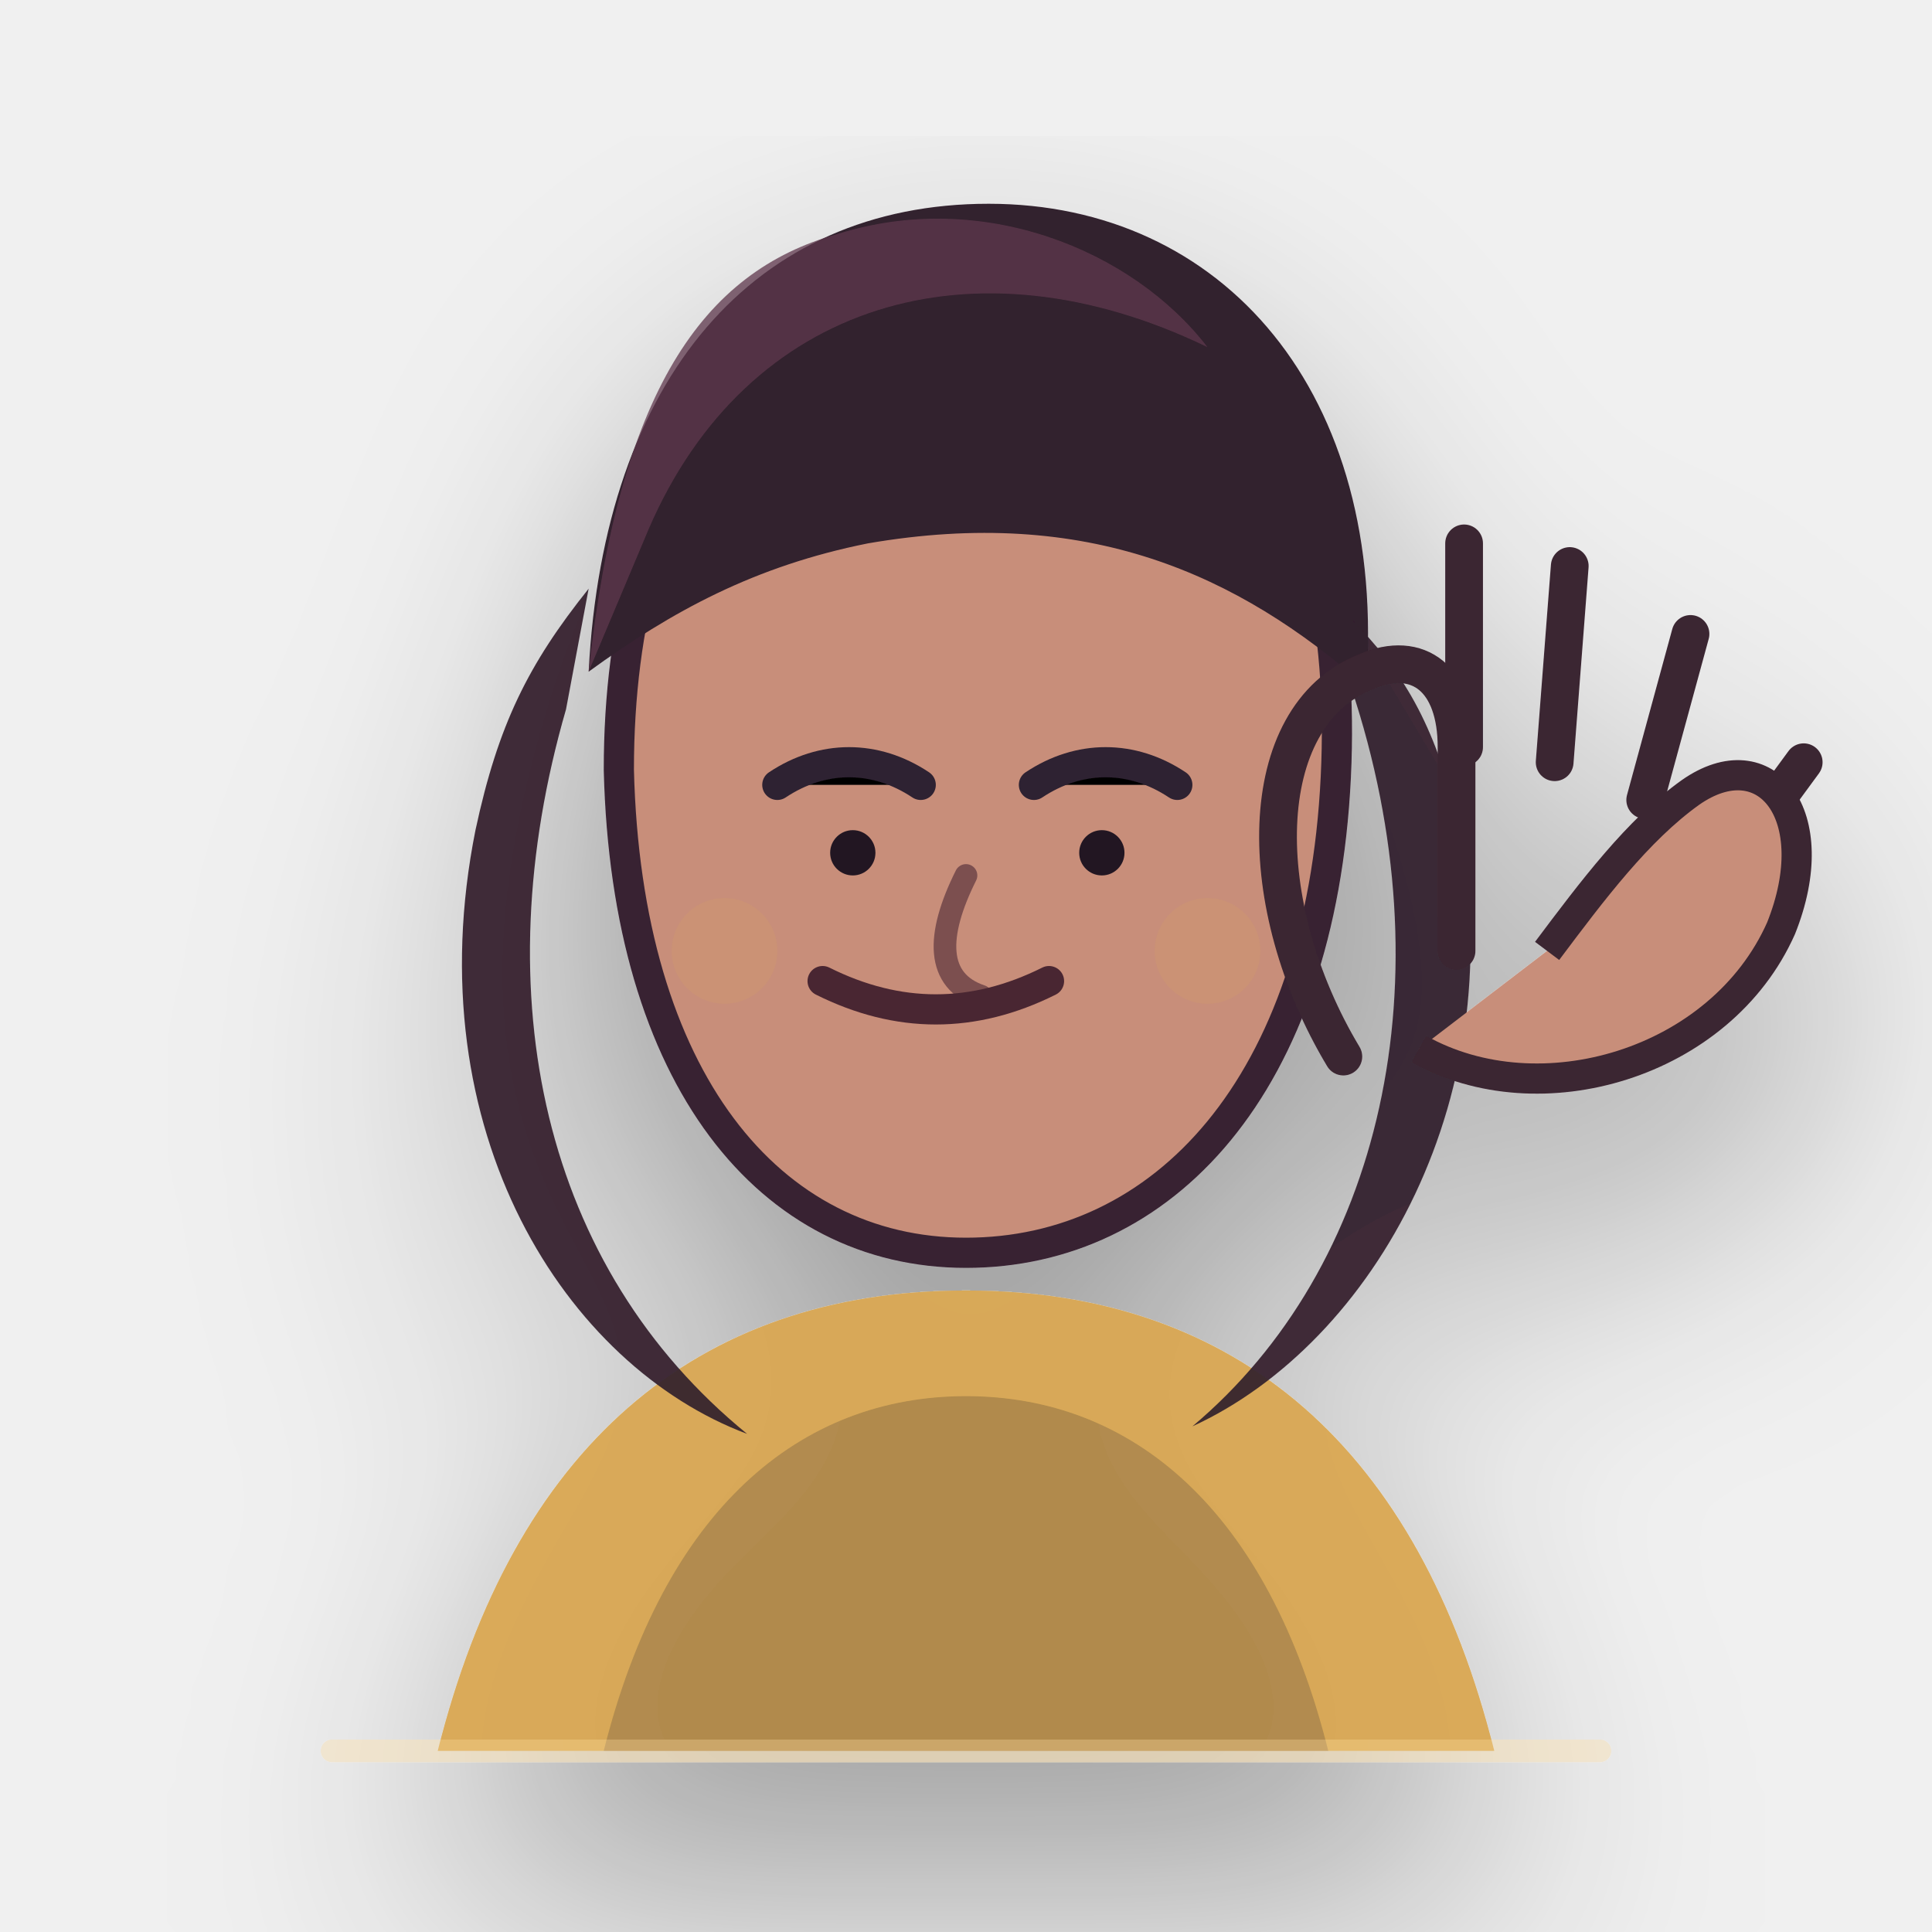
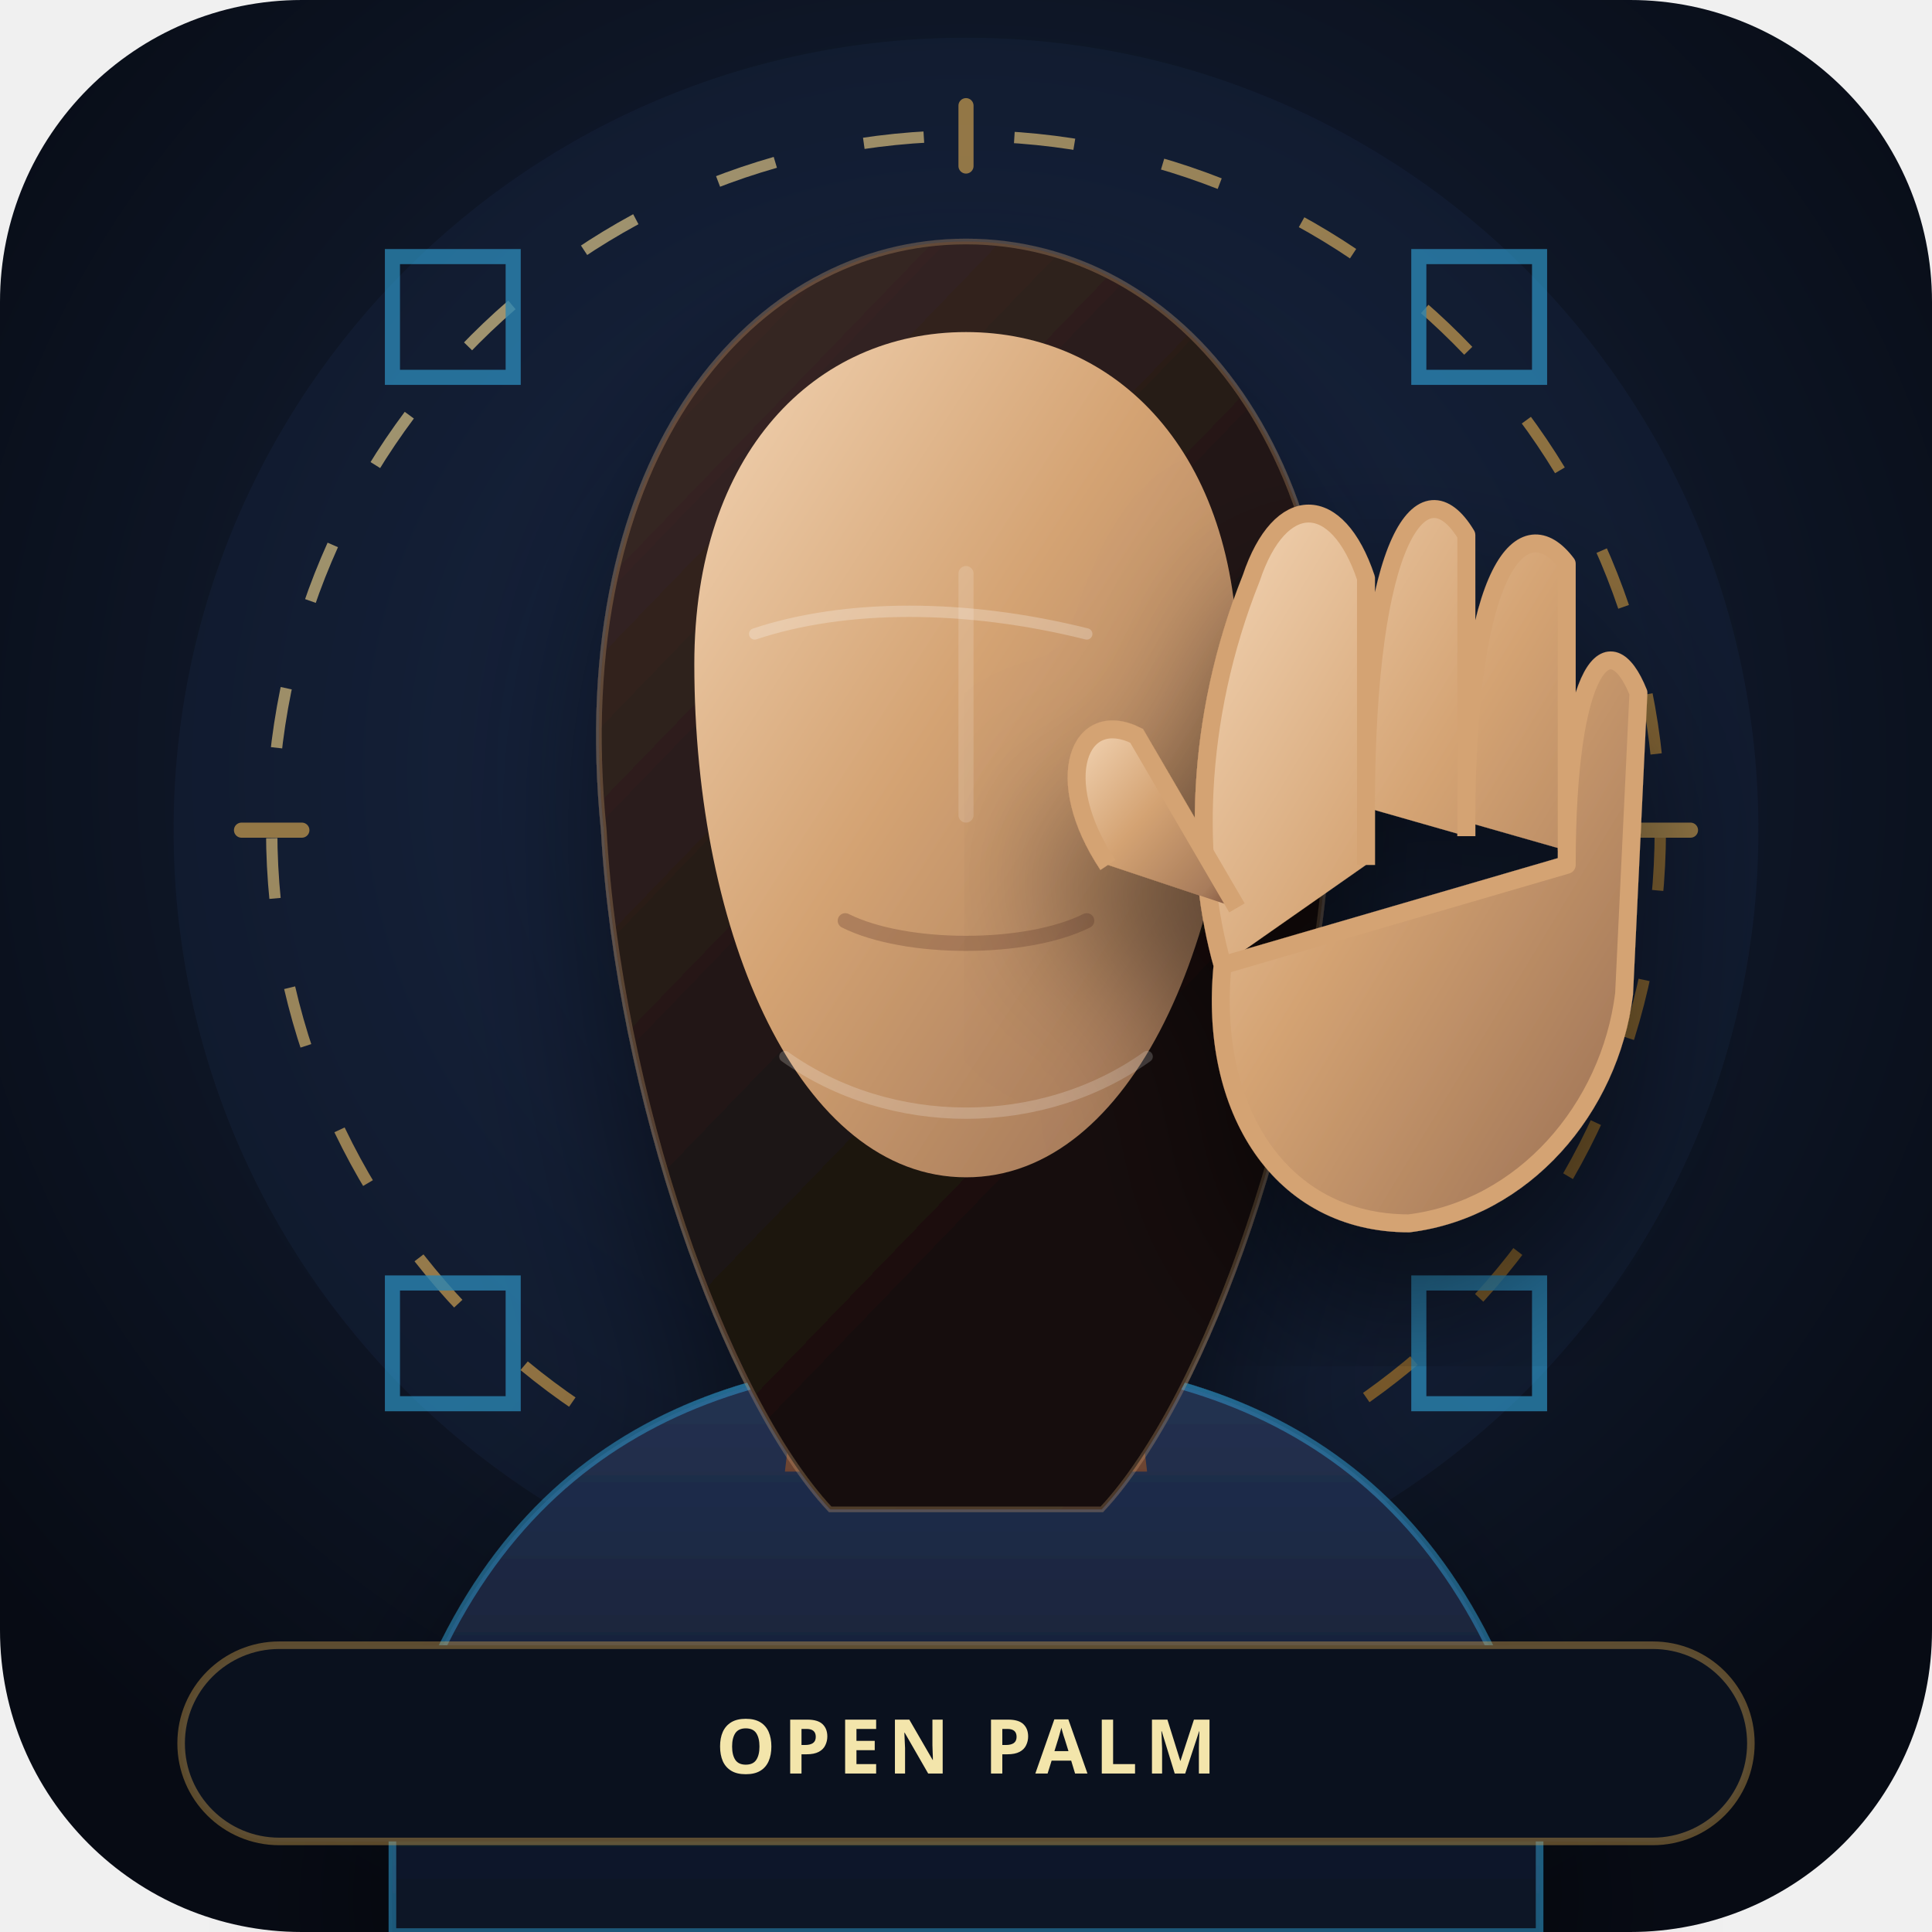
<svg xmlns="http://www.w3.org/2000/svg" width="512" height="512" viewBox="0 0 256 256" role="img" aria-label="female verification pose open-palm">
  <defs>
-     <linearGradient id="g1" x1="36" y1="28" x2="220" y2="232" gradientUnits="userSpaceOnUse">
-       <stop stop-color="#ef5e5e" stop-opacity=".22" />
-       <stop offset=".52" stop-color="#d9a752" stop-opacity=".18" />
-       <stop offset="1" stop-color="#8a6ef2" stop-opacity=".20" />
+     <radialGradient id="bgGrad" cx="50%" cy="40%" r="65%">
+       <stop offset="0%" stop-color="#1A2744" />
+       <stop offset="60%" stop-color="#0E1626" />
+       <stop offset="100%" stop-color="#070B14" />
+     </radialGradient>
+     <linearGradient id="skinLight" x1="0%" y1="0%" x2="100%" y2="100%">
+       <stop offset="0%" stop-color="#F3D5B5" />
+       <stop offset="45%" stop-color="#D4A373" />
+       <stop offset="85%" stop-color="#A87C5B" />
+       <stop offset="100%" stop-color="#7B503B" />
    </linearGradient>
-     <filter id="s" x="-20%" y="-20%" width="140%" height="140%">
-       <feDropShadow dx="0" dy="18" stdDeviation="18" flood-color="#05070d" flood-opacity=".35" />
+     <linearGradient id="skinShadow" x1="0%" y1="0%" x2="0%" y2="100%">
+       <stop offset="0%" stop-color="#C28E63" />
+       <stop offset="100%" stop-color="#6B4331" />
+     </linearGradient>
+     <linearGradient id="hairGrad" x1="20%" y1="0%" x2="80%" y2="100%">
+       <stop offset="0%" stop-color="#3A2925" />
+       <stop offset="50%" stop-color="#1F1513" />
+       <stop offset="100%" stop-color="#110B0A" />
+     </linearGradient>
+     <linearGradient id="clothGrad" x1="0%" y1="0%" x2="0%" y2="100%">
+       <stop offset="0%" stop-color="#243354" />
+       <stop offset="100%" stop-color="#0E1524" />
+     </linearGradient>
+     <linearGradient id="goldGrad" x1="0%" y1="0%" x2="100%" y2="100%">
+       <stop offset="0%" stop-color="#F3E5AB" />
+       <stop offset="50%" stop-color="#D9A752" />
+       <stop offset="100%" stop-color="#996515" />
+     </linearGradient>
+     <filter id="dropShadow" x="-20%" y="-20%" width="140%" height="140%">
+       <feDropShadow dx="0" dy="12" stdDeviation="10" flood-color="#000000" flood-opacity="0.5" />
+     </filter>
+     <filter id="glow" x="-30%" y="-30%" width="160%" height="160%">
+       <feGaussianBlur stdDeviation="6" result="blur" />
+       <feComposite in="SourceGraphic" in2="blur" operator="over" />
    </filter>
  </defs>
-   <g filter="url(#s)">
-     <path d="M58 232 C68 192 92 171 128 171 C164 171 188 192 198 232 Z" fill="#d9a752" opacity=".95" />
-     <path d="M80 232 C88 200 106 185 128 185 C150 185 168 200 176 232" fill="#0d1122" opacity=".20" />
-     <g transform="rotate(0 128 114)">
-       <path d="M82 102 C82 62 101 38 130 38 C161 38 179 62 177 103 C175 144 154 166 128 166 C102 166 83 143 82 102Z" fill="#c88e7a" stroke="#382433" stroke-width="4" />
-       <path d="M78 89 C80 50 100 27 131 27 C162 27 184 52 181 91 C164 76 144 67 115 72 C100 75 89 81 78 89Z" fill="#32202d" />
-       <path d="M86 70 C99 40 129 31 160 46 C150 33 130 25 111 31 C93 36 82 52 78 89" fill="#5e3a4d" opacity=".75" />
-       <path d="M75 94 C64 132 72 168 99 190 C75 181 55 150 63 110 C66 96 70 88 78 78" fill="#32202d" opacity=".92" />
-       <path d="M179 91 C192 130 183 168 158 189 C182 178 201 145 193 108 C190 96 186 89 179 82" fill="#32202d" opacity=".92" />
-       <path d="M103 104 C109 100 116 100 122 104" stroke="#2d2130" stroke-width="4" stroke-linecap="round" />
-       <path d="M137 104 C143 100 150 100 156 104" stroke="#2d2130" stroke-width="4" stroke-linecap="round" />
-       <circle cx="113" cy="113" r="3" fill="#201722" />
-       <circle cx="146" cy="113" r="3" fill="#201722" />
-       <path d="M128 116 C124 124 124 130 130 132" stroke="#7b4f50" stroke-width="3" stroke-linecap="round" fill="none" />
-       <path d="M109 130 C119 135 129 135 139 130" stroke="#4a2630" stroke-width="4" stroke-linecap="round" fill="none" />
-       <circle cx="96" cy="126" r="7" fill="#d9a752" opacity=".16" />
-       <circle cx="160" cy="126" r="7" fill="#d9a752" opacity=".16" />
+   <rect width="256" height="256" rx="40" fill="url(#bgGrad)" />
+   <circle cx="128" cy="110" r="105" fill="#182642" opacity="0.35" />
+   <g opacity="0.65">
+     <circle cx="128" cy="110" r="92" fill="none" stroke="url(#goldGrad)" stroke-width="1.5" stroke-dasharray="8 12" />
+     <path d="M 128 14 L 128 22 M 128 198 L 128 206 M 32 110 L 40 110 M 216 110 L 224 110" stroke="#D9A752" stroke-width="2" stroke-linecap="round" />
+     <rect x="52" y="34" width="16" height="16" fill="none" stroke="#38BDF8" stroke-width="2" stroke-dasharray="16 0" opacity="0.8" />
+     <rect x="188" y="34" width="16" height="16" fill="none" stroke="#38BDF8" stroke-width="2" stroke-dasharray="16 0" opacity="0.8" />
+     <rect x="52" y="170" width="16" height="16" fill="none" stroke="#38BDF8" stroke-width="2" stroke-dasharray="16 0" opacity="0.8" />
+     <rect x="188" y="170" width="16" height="16" fill="none" stroke="#38BDF8" stroke-width="2" stroke-dasharray="16 0" opacity="0.8" />
+   </g>
+   <g filter="url(#dropShadow)">
+     <path d="M 52 236 C 64 192 94 180 128 180 C 162 180 192 192 204 236 L 204 256 L 52 256 Z" fill="url(#clothGrad)" stroke="#38BDF8" stroke-width="1" stroke-opacity="0.4" />
+     <path d="M 110 145 L 146 145 L 152 195 L 104 195 Z" fill="url(#skinShadow)" />
+     <g transform="rotate(0 128 110)">
+       <path d="M 80 110 C 75 60 100 32 128 32 C 156 32 181 60 176 110 C 174 145 160 185 146 200 L 110 200 C 96 185 82 145 80 110 Z" fill="url(#hairGrad)" stroke="#D4A373" stroke-width="0.75" stroke-opacity="0.3" />
+       <path d="M 92 88 C 92 60 108 44 128 44 C 148 44 164 60 164 88 C 164 124 150 156 128 156 C 106 156 92 124 92 88 Z" fill="url(#skinLight)" />
+       <path d="M 100 84 C 112 80 128 80 144 84" fill="none" stroke="#FFF" stroke-width="1.5" opacity="0.25" stroke-linecap="round" />
+       <path d="M 128 76 L 128 108" fill="none" stroke="#FFF" stroke-width="2" opacity="0.15" stroke-linecap="round" />
+       <path d="M 112 122 C 120 126 136 126 144 122" fill="none" stroke="#7B503B" stroke-width="2" opacity="0.4" stroke-linecap="round" />
+       <path d="M 104 140 C 118 150 138 150 152 140" fill="none" stroke="#FFF" stroke-width="1.5" opacity="0.2" stroke-linecap="round" />
    </g>
-     <g transform="translate(0 0)">
-       <g transform="rotate(0 185 115)">
-         <path d="M178 140 C166 120 166 95 181 89 C188 86 193 90 193 99 L193 126" fill="none" stroke="#3a2530" stroke-width="5" stroke-linecap="round" />
-         <path d="M194 99 L194 72" stroke="#3a2530" stroke-width="5" stroke-linecap="round" />
-         <path d="M206 101 L208 75" stroke="#3a2530" stroke-width="5" stroke-linecap="round" />
-         <path d="M218 106 L224 84" stroke="#3a2530" stroke-width="5" stroke-linecap="round" />
-         <path d="M228 116 L239 101" stroke="#3a2530" stroke-width="5" stroke-linecap="round" />
-         <path d="M188 139 C204 148 228 141 236 123 C242 108 234 98 224 105 C217 110 211 118 205 126" fill="#c88e7a" stroke="#3a2530" stroke-width="4" stroke-linejoin="round" />
-       </g>
-     </g>
-     <path d="M44 232 H212" stroke="#f6d79a" stroke-opacity=".35" stroke-width="3" stroke-linecap="round" />
  </g>
+   <g transform="translate(162, 88) scale(0.95)" filter="url(#dropShadow)">
+     <path d="M 0 42 C -4 28 -4 8 4 -12 C 8 -24 16 -24 20 -12 L 20 28 M 20 20 C 20 -18 28 -28 34 -18 L 34 24 M 34 22 C 34 -14 42 -22 48 -14 L 48 26 M 48 28 C 48 0 54 -6 58 4 L 56 46 C 54 62 42 76 26 78 C 8 78 -2 62 0 42 Z" fill="url(#skinLight)" stroke="#D4A373" stroke-width="2.5" stroke-linejoin="round" />
+     <path d="M -16 28 C -24 16 -20 6 -12 10 L 2 34" fill="url(#skinLight)" stroke="#D4A373" stroke-width="2.5" />
+   </g>
+   <rect x="24" y="218" width="208" height="26" rx="13" fill="#0A111E" stroke="#D9A752" stroke-width="1" stroke-opacity="0.4" />
+   <text x="128" y="235" font-family="sans-serif" font-size="10" font-weight="800" fill="#F3E5AB" text-anchor="middle" letter-spacing="1">OPEN PALM</text>
</svg>
